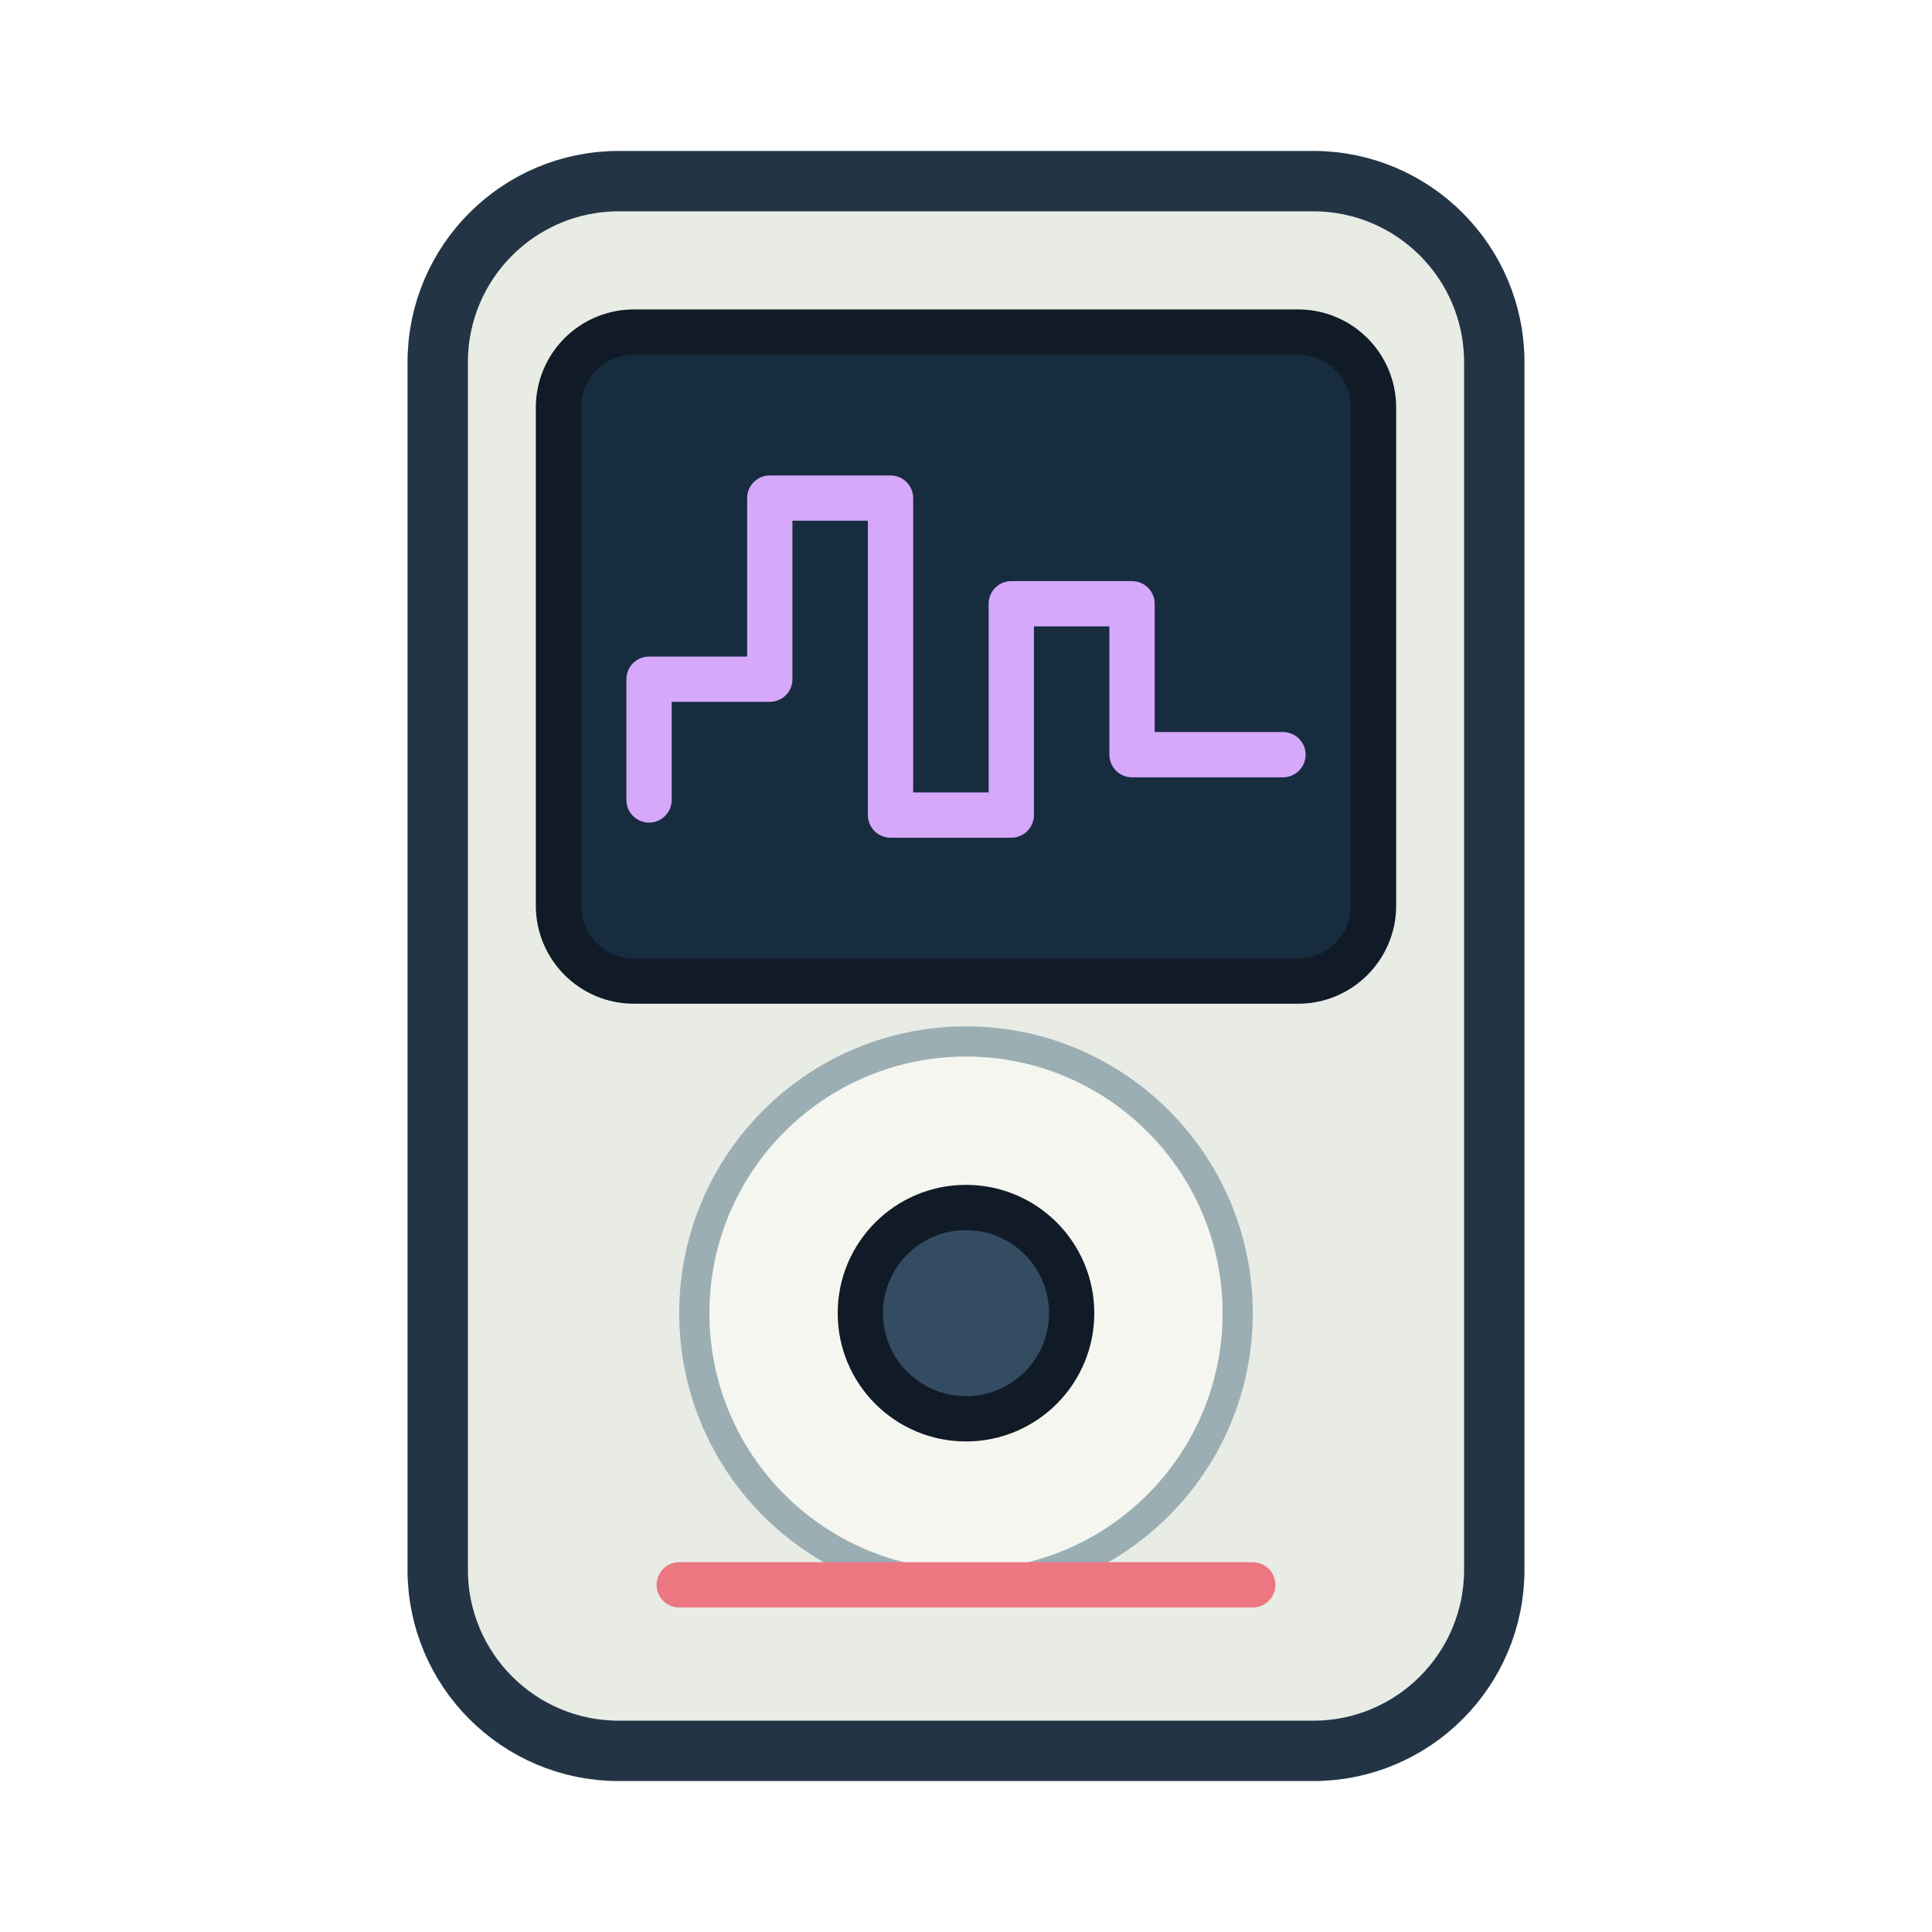
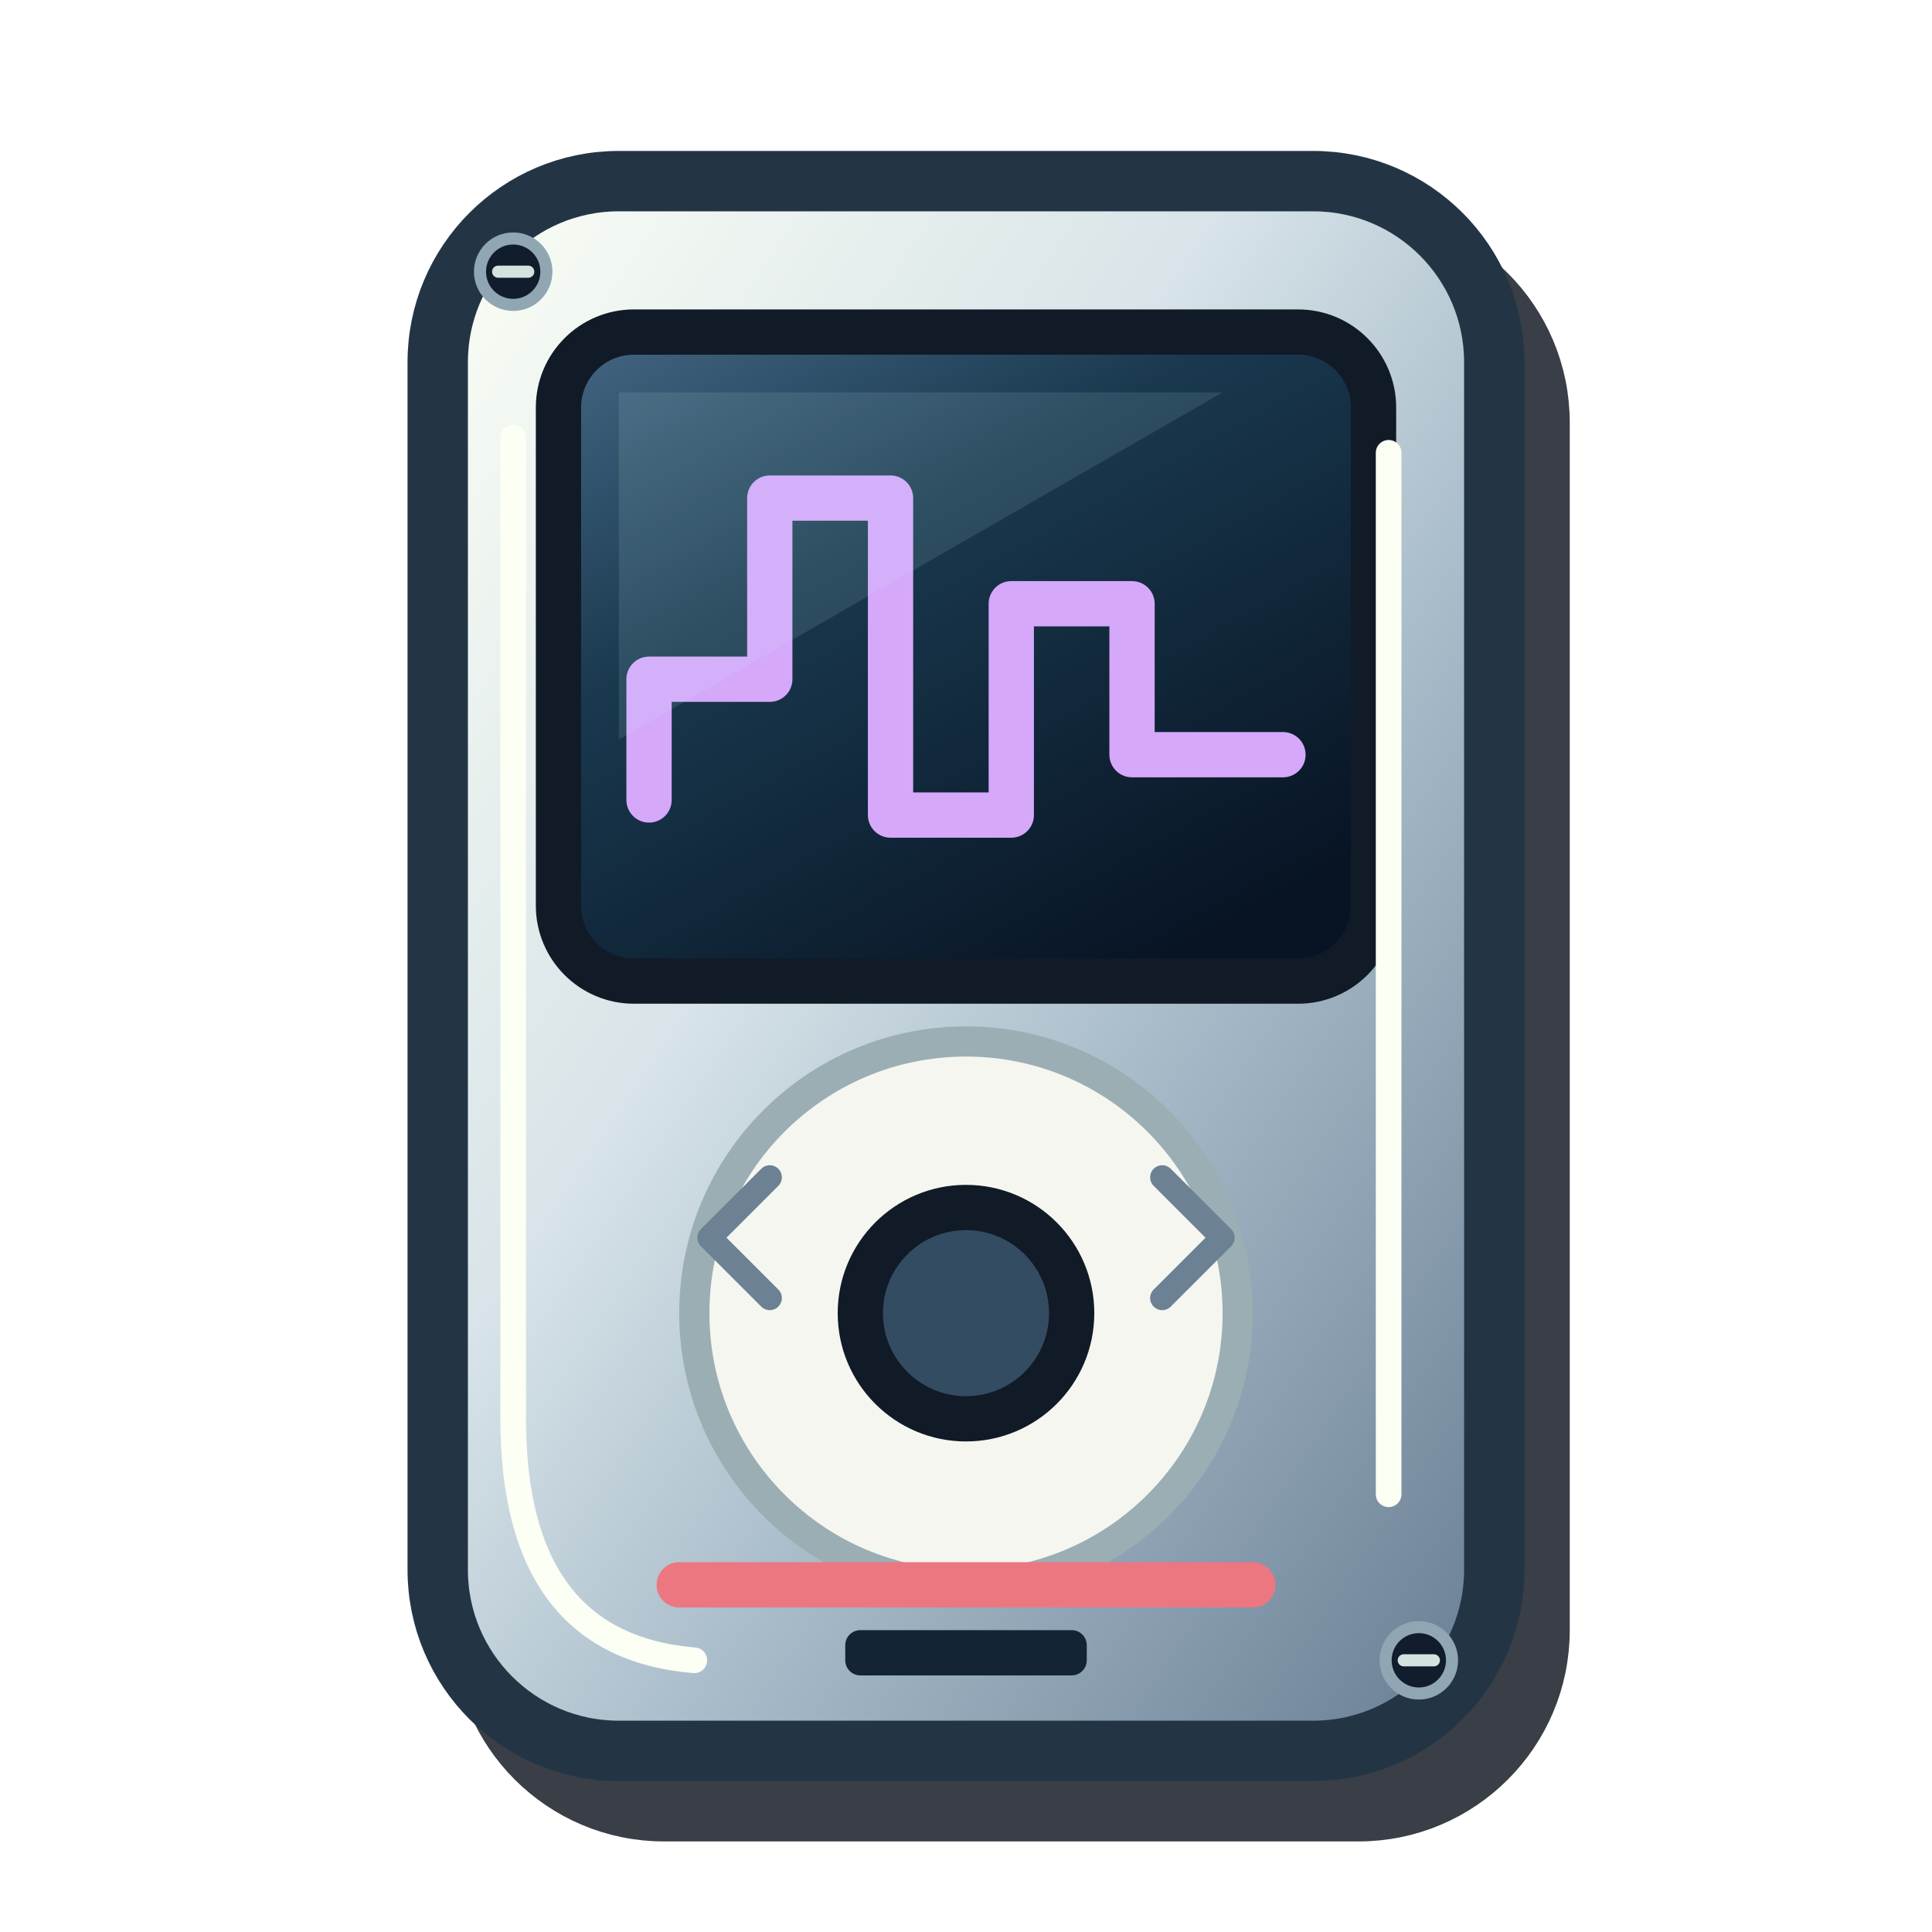
<svg xmlns="http://www.w3.org/2000/svg" width="128" height="128" viewBox="0 0 128 128">
  <g stroke-linecap="round" stroke-linejoin="round">
-     <rect x="29" y="12" width="70" height="104" rx="12" fill="#e8ece5" stroke="#233545" stroke-width="4" />
-     <rect x="37" y="22" width="54" height="43" rx="5" fill="#182c40" stroke="#111b27" stroke-width="3" />
+     <defs>
+       <linearGradient id="pearl" x1="0" y1="0" x2="1" y2="1">
+         <stop stop-color="#fcfff5" />
+         <stop offset=".38" stop-color="#d8e4e9" />
+         <stop offset=".62" stop-color="#a6bac8" />
+         <stop offset="1" stop-color="#667b91" />
+       </linearGradient>
+       <linearGradient id="body" x1="0" y1="0" x2="1" y2="1">
+         <stop stop-color="#6b829c" />
+         <stop offset=".4" stop-color="#334c66" />
+         <stop offset="1" stop-color="#102237" />
+       </linearGradient>
+       <linearGradient id="glass" x1="0" y1="0" x2=".7" y2="1">
+         <stop stop-color="#456885" />
+         <stop offset=".4" stop-color="#19384e" />
+         <stop offset="1" stop-color="#081424" />
+       </linearGradient>
+       <linearGradient id="steel" x1="0" y1="0" x2="1" y2="0">
+         <stop stop-color="#d6d1b9" />
+         <stop offset=".35" stop-color="#7d8e9f" />
+         <stop offset=".7" stop-color="#56647b" />
+         <stop offset="1" stop-color="#bdc1b5" />
+       </linearGradient>
+     </defs>
+     <g transform="translate(3 4)" opacity=".8">
+       <rect x="29" y="12" width="70" height="104" rx="12" fill="#070e19" stroke="#070e19" stroke-width="4" />
+       <rect x="37" y="22" width="54" height="43" rx="5" fill="#070e19" stroke="#070e19" stroke-width="3" />
+       <path d="M43 53v-8h8v-12h8v21h8v-14h8v10h10" fill="none" stroke="#070e19" stroke-width="3" stroke-linecap="round" stroke-linejoin="round" />
+       <circle cx="64" cy="87" r="18" fill="#070e19" stroke="#070e19" stroke-width="2" />
+       <circle cx="64" cy="87" r="7" fill="#070e19" stroke="#070e19" stroke-width="3" />
+       <path d="M45 105h38" fill="none" stroke="#070e19" stroke-width="3" stroke-linecap="round" stroke-linejoin="round" />
+     </g>
+     <rect x="29" y="12" width="70" height="104" rx="12" fill="url(#pearl)" stroke="#233545" stroke-width="4" />
+     <rect x="37" y="22" width="54" height="43" rx="5" fill="url(#glass)" stroke="#111b27" stroke-width="3" />
    <path d="M43 53v-8h8v-12h8v21h8v-14h8v10h10" fill="none" stroke="#d5a8fa" stroke-width="3" stroke-linecap="round" stroke-linejoin="round" />
    <circle cx="64" cy="87" r="18" fill="#f5f6f0" stroke="#9baeb4" stroke-width="2" />
    <circle cx="64" cy="87" r="7" fill="#344c62" stroke="#111b27" stroke-width="3" />
    <path d="M45 105h38" fill="none" stroke="#ec7781" stroke-width="3" stroke-linecap="round" stroke-linejoin="round" />
+     <path d="M34 29v65q0 15 12 16M92 30v69" fill="none" stroke="#fbfff4" stroke-width="1.7" stroke-linecap="round" stroke-linejoin="round" />
+     <path d="M41 26h40L41 49Z" fill="#c4edee" opacity=".12" />
+     <path d="M51 78l-4 4 4 4M77 78l4 4-4 4" fill="none" stroke="#6c8194" stroke-width="1.6" stroke-linecap="round" stroke-linejoin="round" />
+     <rect x="56" y="108" width="16" height="3" rx="1" fill="#152434" stroke="#111b27" stroke-width="0" />
+     <circle cx="34" cy="18" r="2.2" fill="#111d2c" stroke="#91a6b3" stroke-width="0.8" />
+     <path d="M33 18h2" fill="none" stroke="#d4e2de" stroke-width="0.8" stroke-linecap="round" stroke-linejoin="round" />
+     <circle cx="94" cy="110" r="2.2" fill="#111d2c" stroke="#91a6b3" stroke-width="0.8" />
+     <path d="M93 110h2" fill="none" stroke="#d4e2de" stroke-width="0.8" stroke-linecap="round" stroke-linejoin="round" />
  </g>
</svg>
